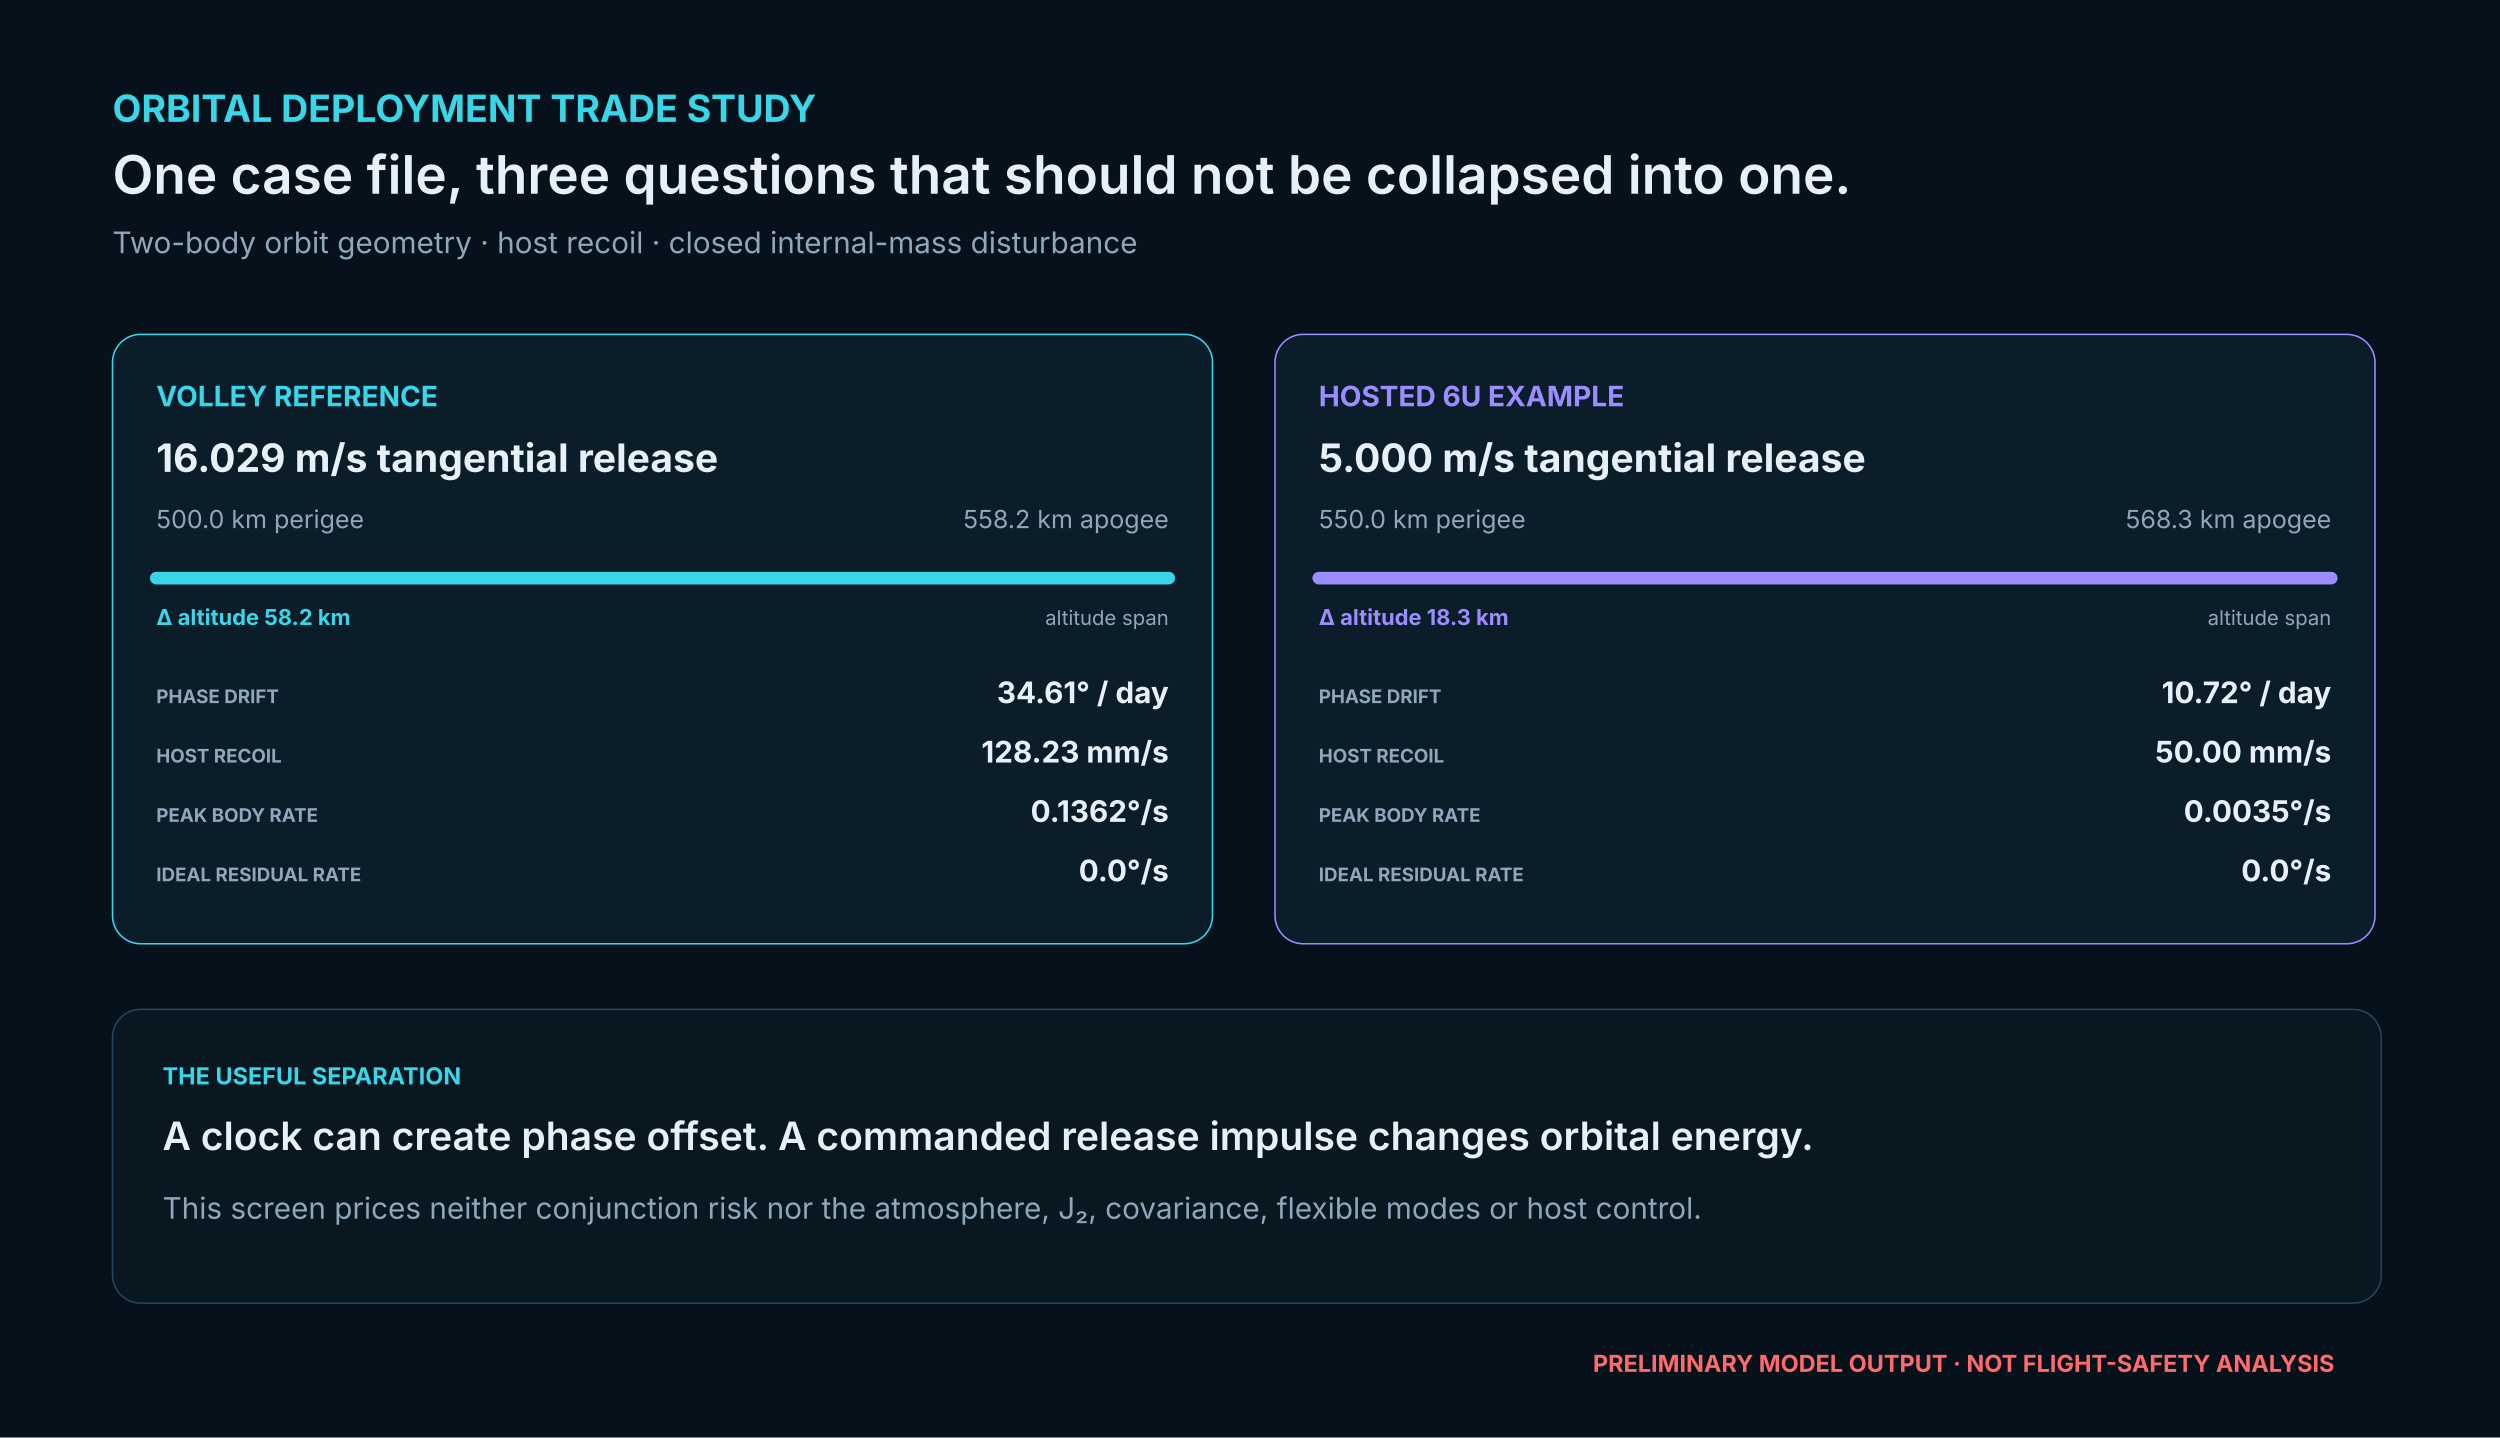
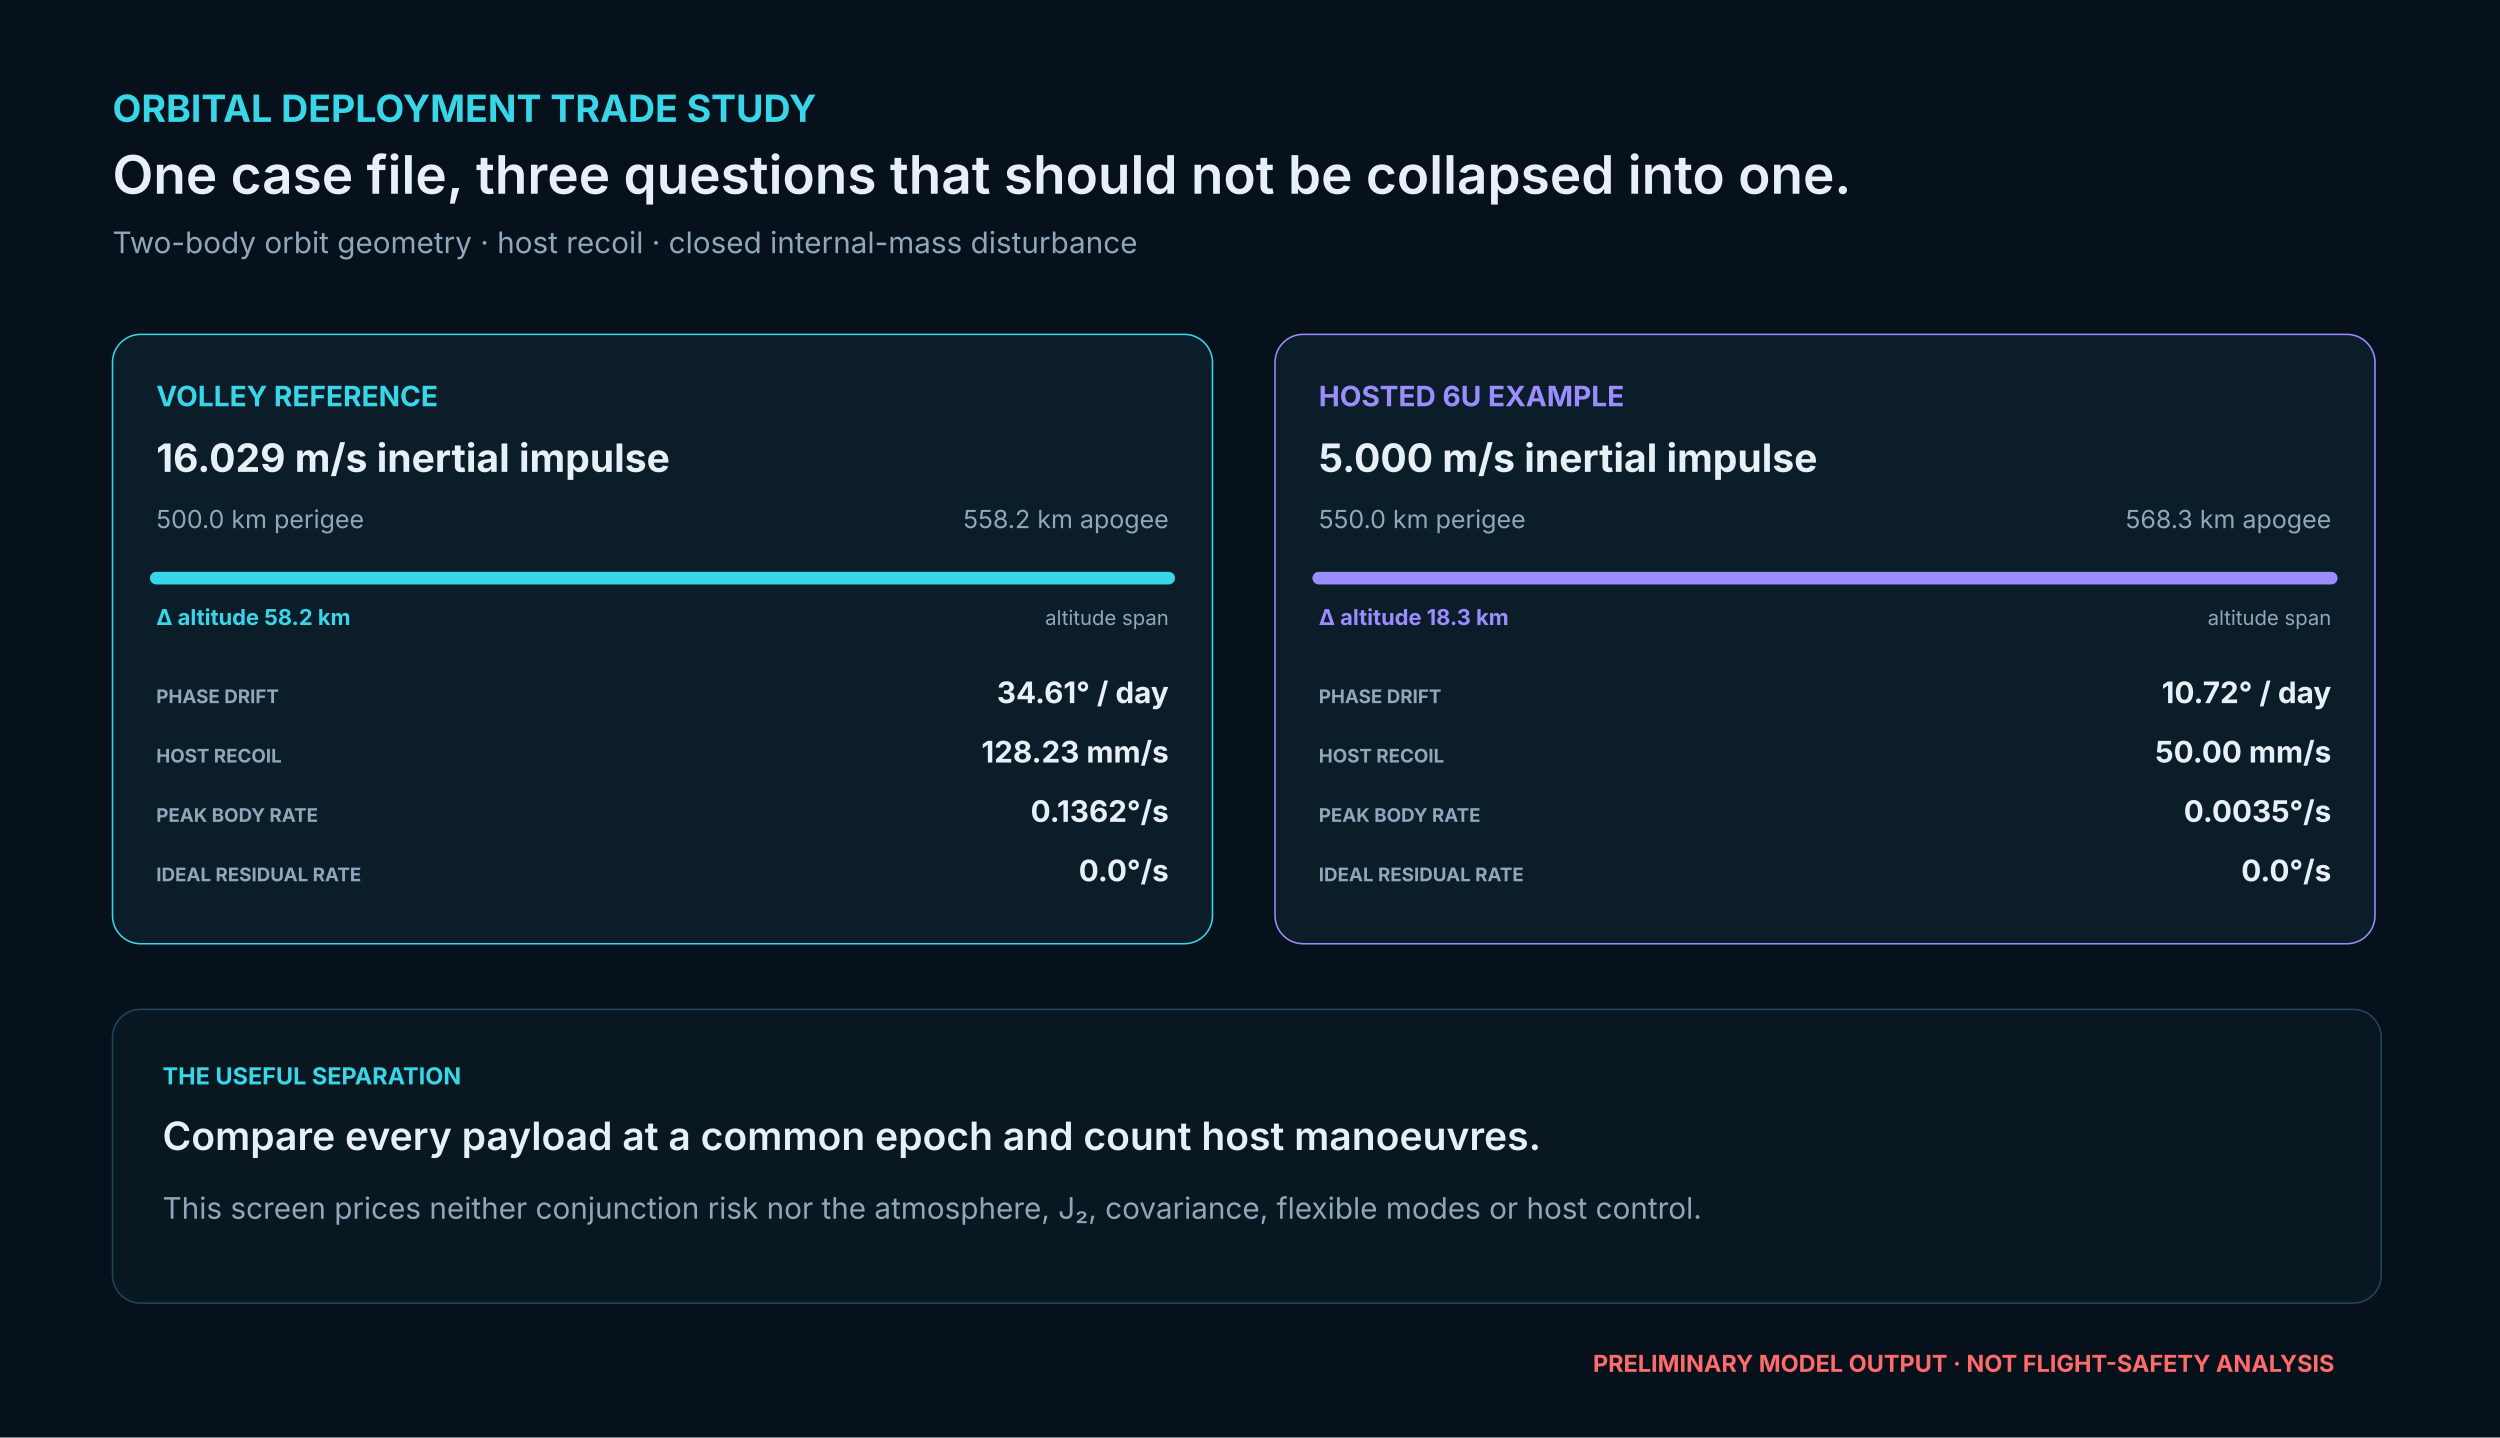
<svg xmlns="http://www.w3.org/2000/svg" width="1600" height="920" viewBox="0 0 1600 920">
  <rect width="1600" height="920" fill="#07111b" />
  <text x="72" y="78" fill="#38d6e8" font-family="Inter,Segoe UI,sans-serif" font-size="24" font-weight="700" text-anchor="start">ORBITAL DEPLOYMENT TRADE STUDY</text>
  <text x="72" y="124" fill="#e8f0f7" font-family="Inter,Segoe UI,sans-serif" font-size="34" font-weight="600" text-anchor="start">One case file, three questions that should not be collapsed into one.</text>
  <text x="72" y="162" fill="#8fa7ba" font-family="Inter,Segoe UI,sans-serif" font-size="19" font-weight="400" text-anchor="start">Two-body orbit geometry · host recoil · closed internal-mass disturbance</text>
  <rect x="72" y="214" width="704" height="390" rx="18" fill="#0c1d2a" stroke="#38d6e8" />
  <text x="100" y="260" fill="#38d6e8" font-family="Inter,Segoe UI,sans-serif" font-size="18" font-weight="700" text-anchor="start">VOLLEY REFERENCE</text>
-   <text x="100" y="302" fill="#e8f0f7" font-family="Inter,Segoe UI,sans-serif" font-size="25" font-weight="650" text-anchor="start">16.029 m/s tangential release</text>
+   <text x="100" y="302" fill="#e8f0f7" font-family="Inter,Segoe UI,sans-serif" font-size="25" font-weight="650" text-anchor="start">16.029 m/s inertial impulse</text>
  <text x="100" y="338" fill="#8fa7ba" font-family="Inter,Segoe UI,sans-serif" font-size="16" font-weight="400" text-anchor="start">500.0 km perigee</text>
  <text x="748" y="338" fill="#8fa7ba" font-family="Inter,Segoe UI,sans-serif" font-size="16" font-weight="400" text-anchor="end">558.2 km apogee</text>
  <line x1="100" y1="370" x2="748" y2="370" stroke="#294a5d" stroke-width="8" stroke-linecap="round" />
  <line x1="100" y1="370" x2="748" y2="370" stroke="#38d6e8" stroke-width="8" stroke-linecap="round" />
  <text x="100" y="400" fill="#38d6e8" font-family="Inter,Segoe UI,sans-serif" font-size="14" font-weight="650" text-anchor="start">Δ altitude 58.2 km</text>
  <text x="748" y="400" fill="#8fa7ba" font-family="Inter,Segoe UI,sans-serif" font-size="13" font-weight="400" text-anchor="end">altitude span</text>
  <text x="100" y="450" fill="#8fa7ba" font-family="Inter,Segoe UI,sans-serif" font-size="12" font-weight="650" text-anchor="start">PHASE DRIFT</text>
  <text x="748" y="450" fill="#e8f0f7" font-family="Inter,Segoe UI,sans-serif" font-size="19" font-weight="650" text-anchor="end">34.61° / day</text>
  <text x="100" y="488" fill="#8fa7ba" font-family="Inter,Segoe UI,sans-serif" font-size="12" font-weight="650" text-anchor="start">HOST RECOIL</text>
  <text x="748" y="488" fill="#e8f0f7" font-family="Inter,Segoe UI,sans-serif" font-size="19" font-weight="650" text-anchor="end">128.23 mm/s</text>
  <text x="100" y="526" fill="#8fa7ba" font-family="Inter,Segoe UI,sans-serif" font-size="12" font-weight="650" text-anchor="start">PEAK BODY RATE</text>
  <text x="748" y="526" fill="#e8f0f7" font-family="Inter,Segoe UI,sans-serif" font-size="19" font-weight="650" text-anchor="end">0.1362°/s</text>
  <text x="100" y="564" fill="#8fa7ba" font-family="Inter,Segoe UI,sans-serif" font-size="12" font-weight="650" text-anchor="start">IDEAL RESIDUAL RATE</text>
  <text x="748" y="564" fill="#e8f0f7" font-family="Inter,Segoe UI,sans-serif" font-size="19" font-weight="650" text-anchor="end">0.0°/s</text>
  <rect x="816" y="214" width="704" height="390" rx="18" fill="#0c1d2a" stroke="#9b8cff" />
  <text x="844" y="260" fill="#9b8cff" font-family="Inter,Segoe UI,sans-serif" font-size="18" font-weight="700" text-anchor="start">HOSTED 6U EXAMPLE</text>
-   <text x="844" y="302" fill="#e8f0f7" font-family="Inter,Segoe UI,sans-serif" font-size="25" font-weight="650" text-anchor="start">5.000 m/s tangential release</text>
+   <text x="844" y="302" fill="#e8f0f7" font-family="Inter,Segoe UI,sans-serif" font-size="25" font-weight="650" text-anchor="start">5.000 m/s inertial impulse</text>
  <text x="844" y="338" fill="#8fa7ba" font-family="Inter,Segoe UI,sans-serif" font-size="16" font-weight="400" text-anchor="start">550.0 km perigee</text>
  <text x="1492" y="338" fill="#8fa7ba" font-family="Inter,Segoe UI,sans-serif" font-size="16" font-weight="400" text-anchor="end">568.3 km apogee</text>
  <line x1="844" y1="370" x2="1492" y2="370" stroke="#294a5d" stroke-width="8" stroke-linecap="round" />
  <line x1="844" y1="370" x2="1492" y2="370" stroke="#9b8cff" stroke-width="8" stroke-linecap="round" />
  <text x="844" y="400" fill="#9b8cff" font-family="Inter,Segoe UI,sans-serif" font-size="14" font-weight="650" text-anchor="start">Δ altitude 18.3 km</text>
  <text x="1492" y="400" fill="#8fa7ba" font-family="Inter,Segoe UI,sans-serif" font-size="13" font-weight="400" text-anchor="end">altitude span</text>
  <text x="844" y="450" fill="#8fa7ba" font-family="Inter,Segoe UI,sans-serif" font-size="12" font-weight="650" text-anchor="start">PHASE DRIFT</text>
  <text x="1492" y="450" fill="#e8f0f7" font-family="Inter,Segoe UI,sans-serif" font-size="19" font-weight="650" text-anchor="end">10.72° / day</text>
  <text x="844" y="488" fill="#8fa7ba" font-family="Inter,Segoe UI,sans-serif" font-size="12" font-weight="650" text-anchor="start">HOST RECOIL</text>
  <text x="1492" y="488" fill="#e8f0f7" font-family="Inter,Segoe UI,sans-serif" font-size="19" font-weight="650" text-anchor="end">50.00 mm/s</text>
  <text x="844" y="526" fill="#8fa7ba" font-family="Inter,Segoe UI,sans-serif" font-size="12" font-weight="650" text-anchor="start">PEAK BODY RATE</text>
  <text x="1492" y="526" fill="#e8f0f7" font-family="Inter,Segoe UI,sans-serif" font-size="19" font-weight="650" text-anchor="end">0.0035°/s</text>
  <text x="844" y="564" fill="#8fa7ba" font-family="Inter,Segoe UI,sans-serif" font-size="12" font-weight="650" text-anchor="start">IDEAL RESIDUAL RATE</text>
  <text x="1492" y="564" fill="#e8f0f7" font-family="Inter,Segoe UI,sans-serif" font-size="19" font-weight="650" text-anchor="end">0.0°/s</text>
  <rect x="72" y="646" width="1452" height="188" rx="18" fill="#091720" stroke="#21465b" />
  <text x="104" y="694" fill="#38d6e8" font-family="Inter,Segoe UI,sans-serif" font-size="15" font-weight="700" text-anchor="start">THE USEFUL SEPARATION</text>
-   <text x="104" y="736" fill="#e8f0f7" font-family="Inter,Segoe UI,sans-serif" font-size="25" font-weight="600" text-anchor="start">A clock can create phase offset. A commanded release impulse changes orbital energy.</text>
+   <text x="104" y="736" fill="#e8f0f7" font-family="Inter,Segoe UI,sans-serif" font-size="25" font-weight="600" text-anchor="start">Compare every payload at a common epoch and count host manoeuvres.</text>
  <text x="104" y="780" fill="#8fa7ba" font-family="Inter,Segoe UI,sans-serif" font-size="19" font-weight="400" text-anchor="start">This screen prices neither conjunction risk nor the atmosphere, J₂, covariance, flexible modes or host control.</text>
  <text x="1494" y="878" fill="#ff6b6b" font-family="Inter,Segoe UI,sans-serif" font-size="15" font-weight="650" text-anchor="end">PRELIMINARY MODEL OUTPUT · NOT FLIGHT-SAFETY ANALYSIS</text>
</svg>
